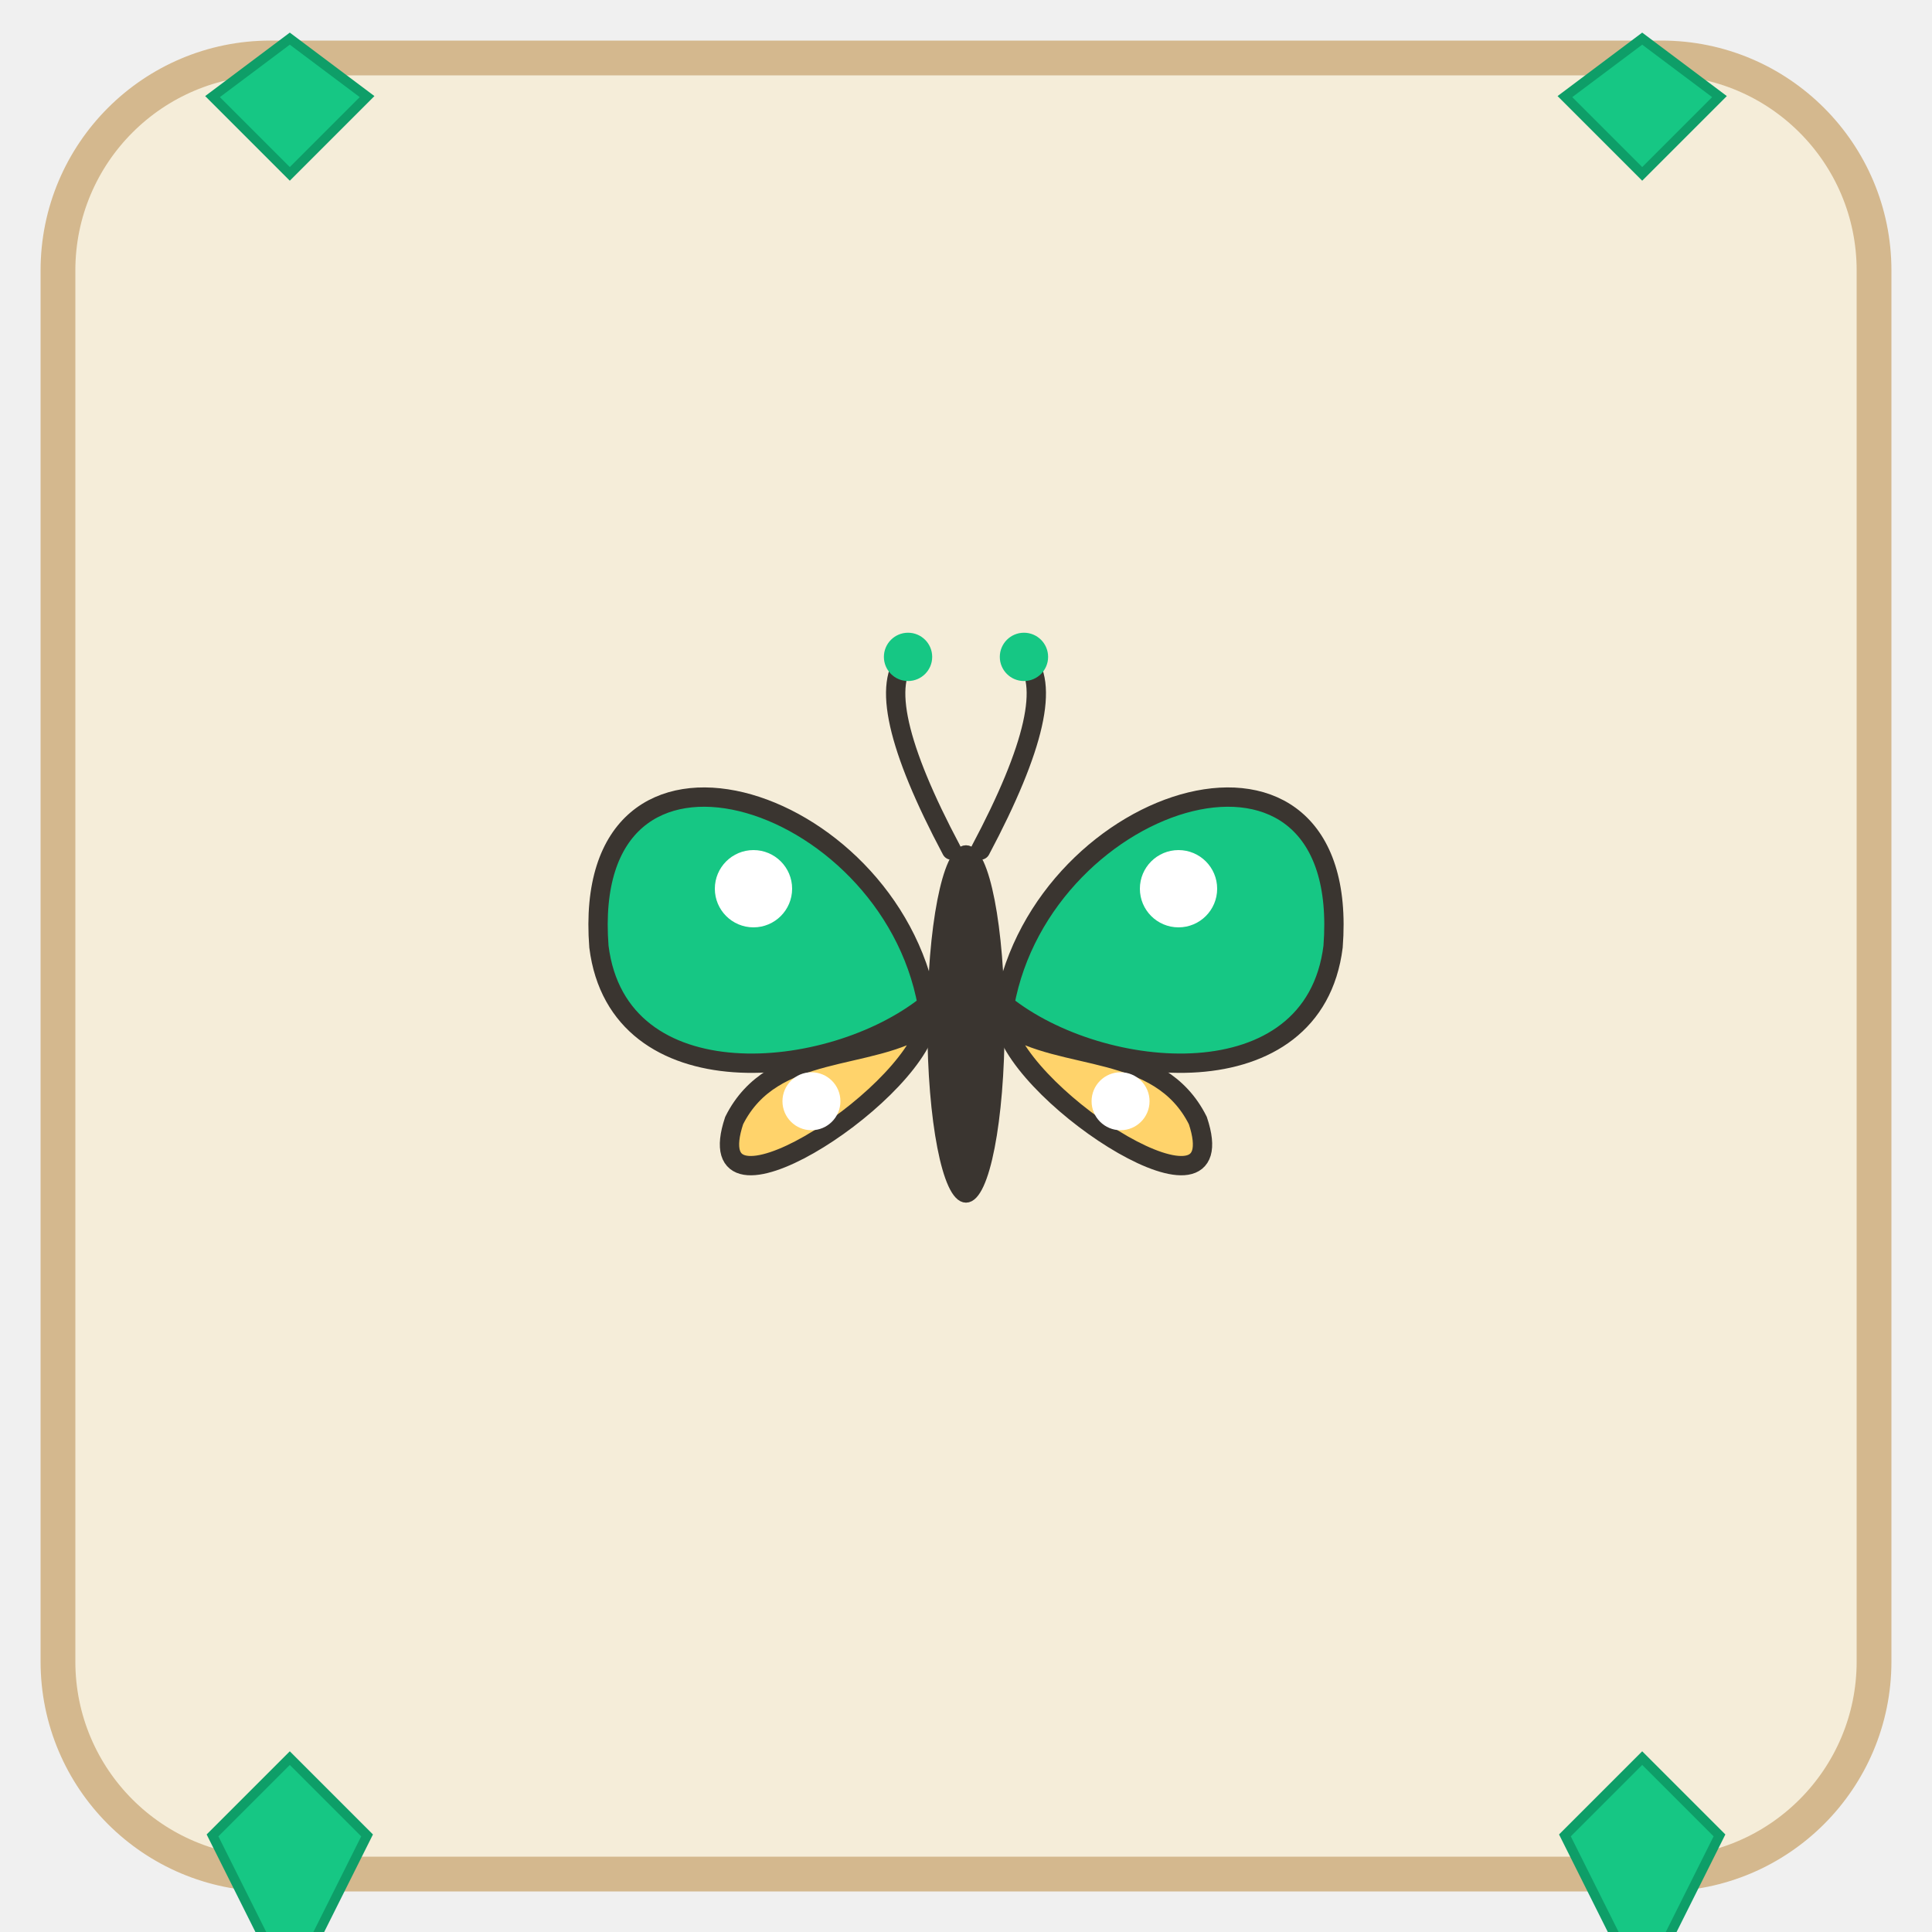
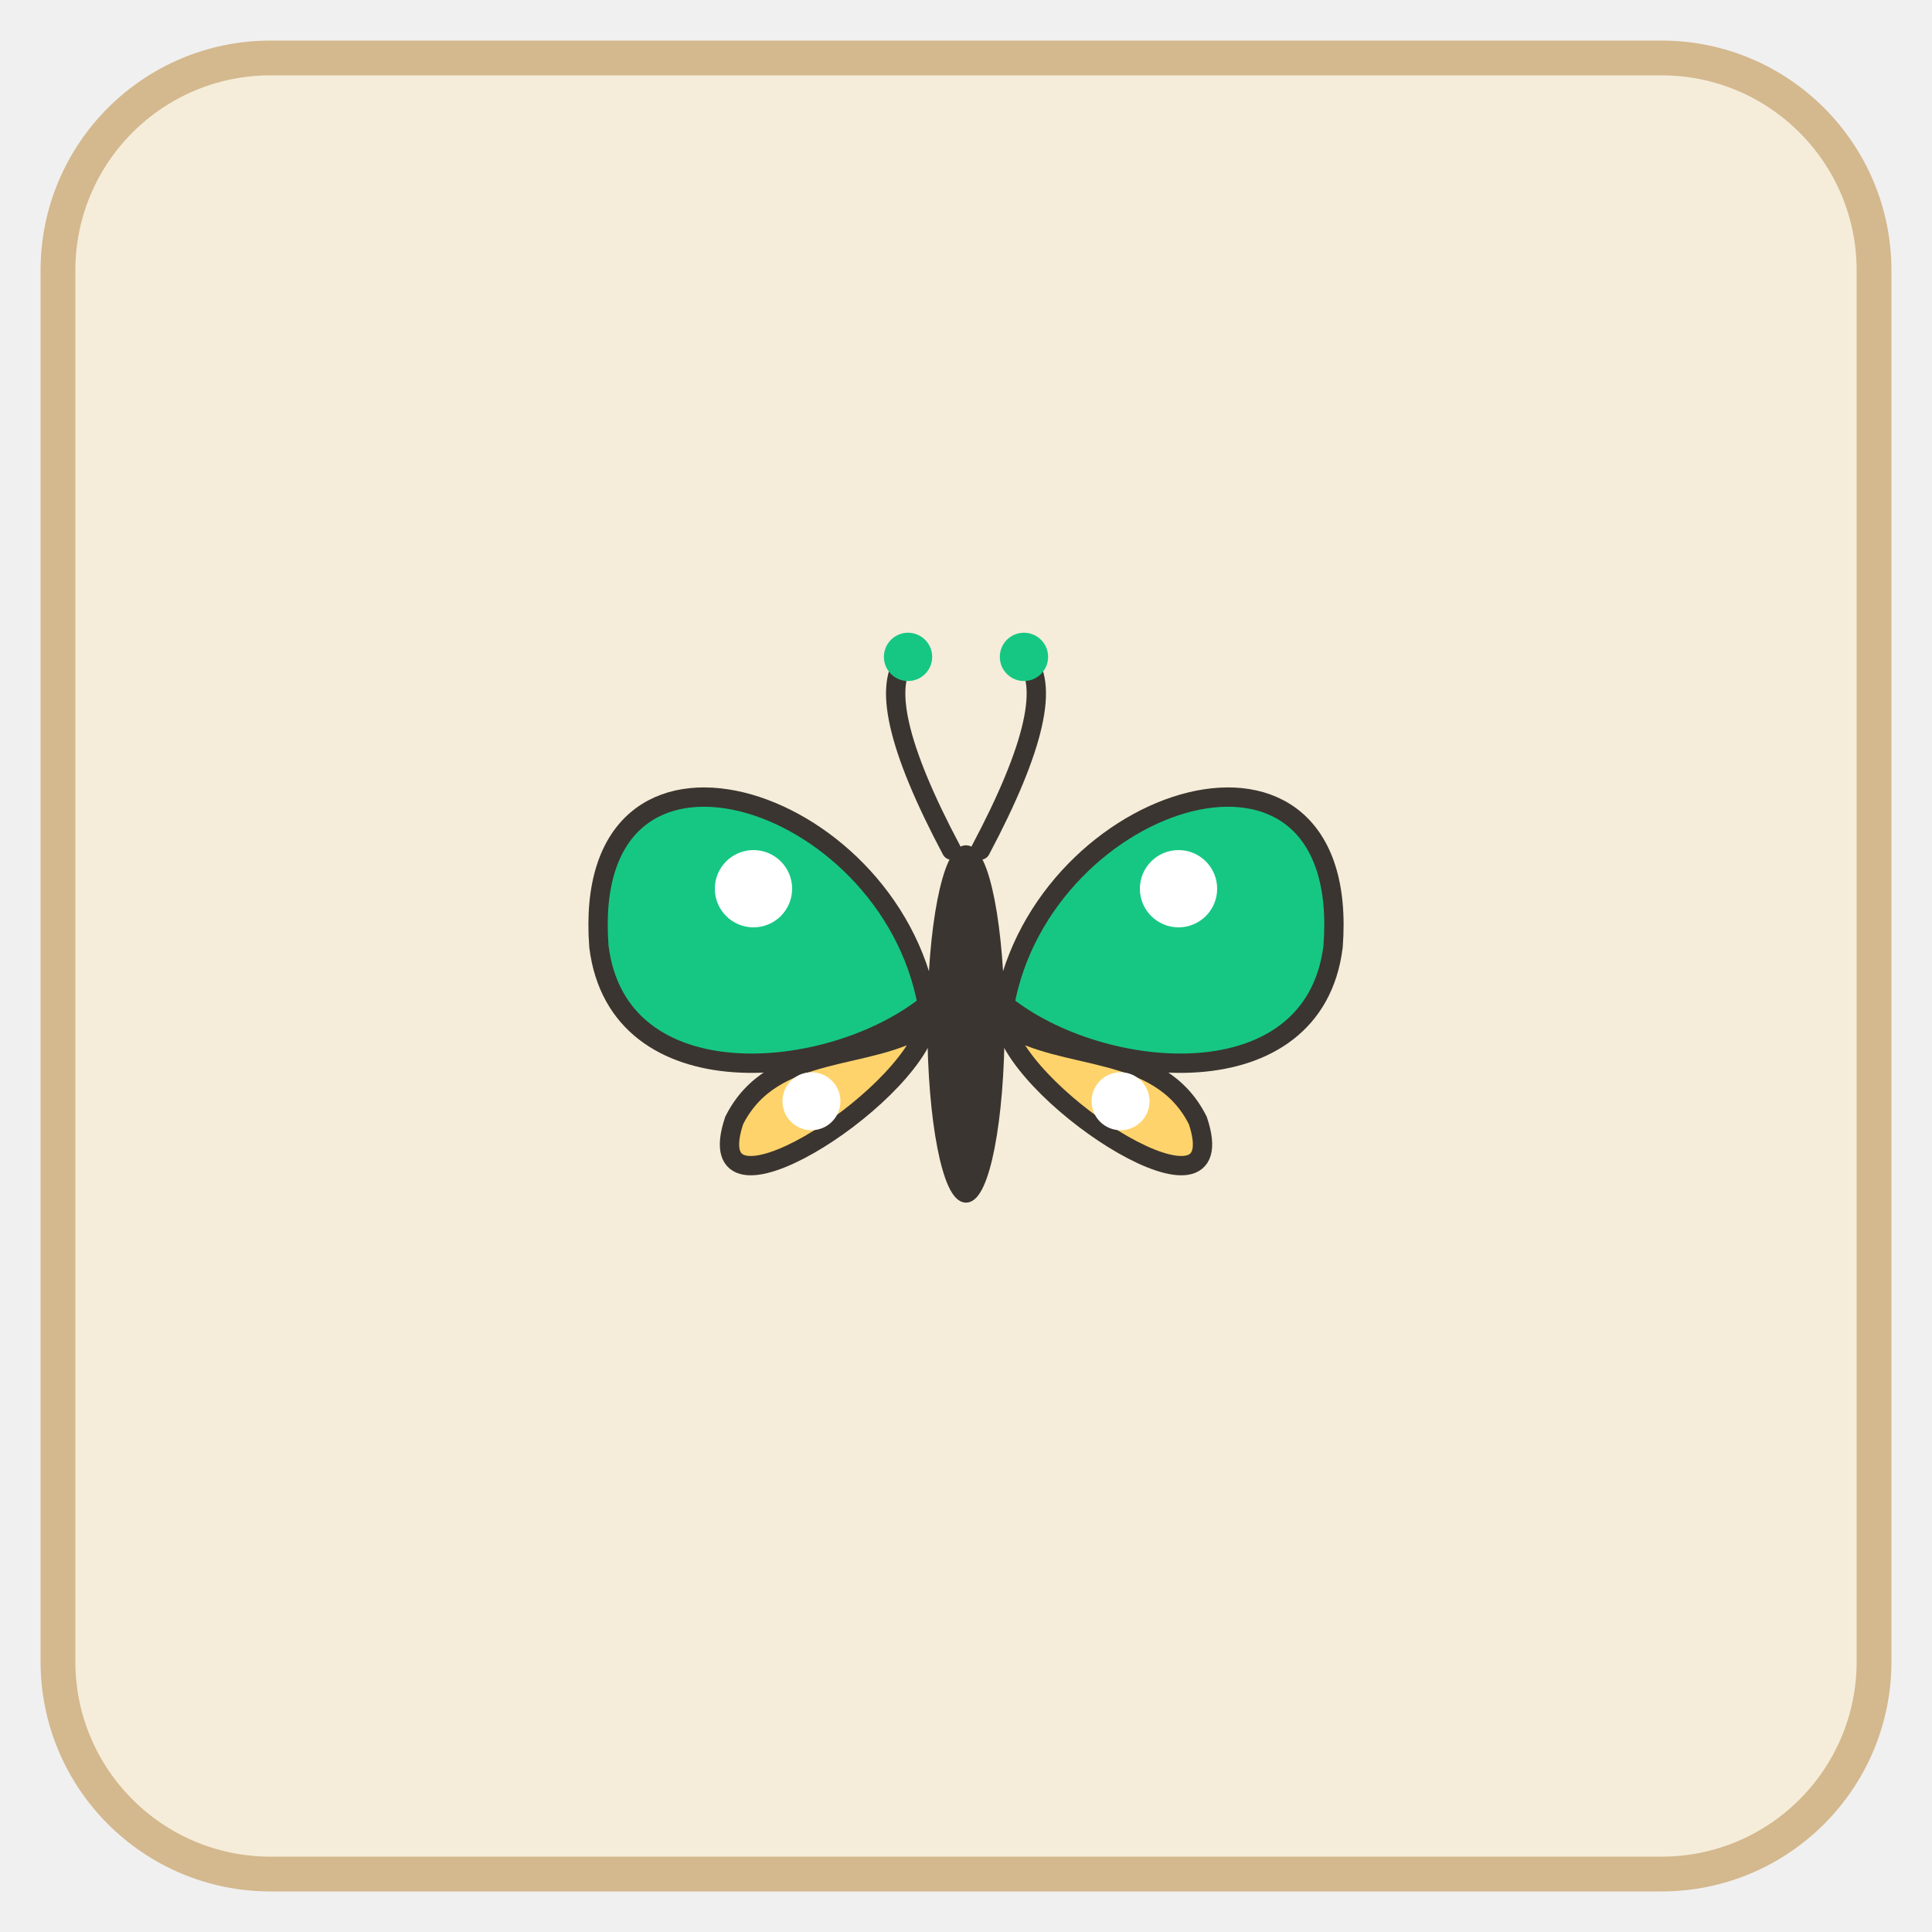
<svg xmlns="http://www.w3.org/2000/svg" viewBox="0 0 200 200" width="200" height="200">
  <rect x="6" y="6" width="188" height="188" rx="22" ry="22" fill="#F5EDD9" stroke="#D4B88E" stroke-width="3.6" />
-   <polygon points="22,10 30,4 38,10 30,18" fill="#16C784" stroke="#0E9E68" stroke-width="1" />
-   <polygon points="162,10 170,4 178,10 170,18" fill="#16C784" stroke="#0E9E68" stroke-width="1" />
-   <polygon points="22,190 30,206 38,190 30,182" fill="#16C784" stroke="#0E9E68" stroke-width="1" />
-   <polygon points="162,190 170,206 178,190 170,182" fill="#16C784" stroke="#0E9E68" stroke-width="1" />
  <g transform="translate(0, 0)">
    <path d="M96,104              C92,82 60,72 62,98              C64,114 86,112 96,104              Z" fill="#16C784" stroke="#3A3530" stroke-width="2" />
    <path d="M104,104              C108,82 140,72 138,98              C136,114 114,112 104,104              Z" fill="#16C784" stroke="#3A3530" stroke-width="2" />
    <path d="M96,106              C94,114 72,128 76,116              C80,108 90,110 96,106              Z" fill="#FFD36B" stroke="#3A3530" stroke-width="2" />
    <path d="M104,106              C106,114 128,128 124,116              C120,108 110,110 104,106              Z" fill="#FFD36B" stroke="#3A3530" stroke-width="2" />
    <circle cx="78" cy="92" r="4" fill="#FFFFFF" />
    <circle cx="122" cy="92" r="4" fill="#FFFFFF" />
    <circle cx="84" cy="114" r="3" fill="#FFFFFF" />
    <circle cx="116" cy="114" r="3" fill="#FFFFFF" />
    <ellipse cx="100" cy="106" rx="3.5" ry="18" fill="#3A3530" stroke="#3A3530" stroke-width="1" />
    <path d="M98.5,88 Q90,72 94,68" fill="none" stroke="#3A3530" stroke-width="2" stroke-linecap="round" />
    <path d="M101.5,88 Q110,72 106,68" fill="none" stroke="#3A3530" stroke-width="2" stroke-linecap="round" />
    <circle cx="94" cy="68" r="2.5" fill="#16C784" />
    <circle cx="106" cy="68" r="2.5" fill="#16C784" />
  </g>
</svg>
